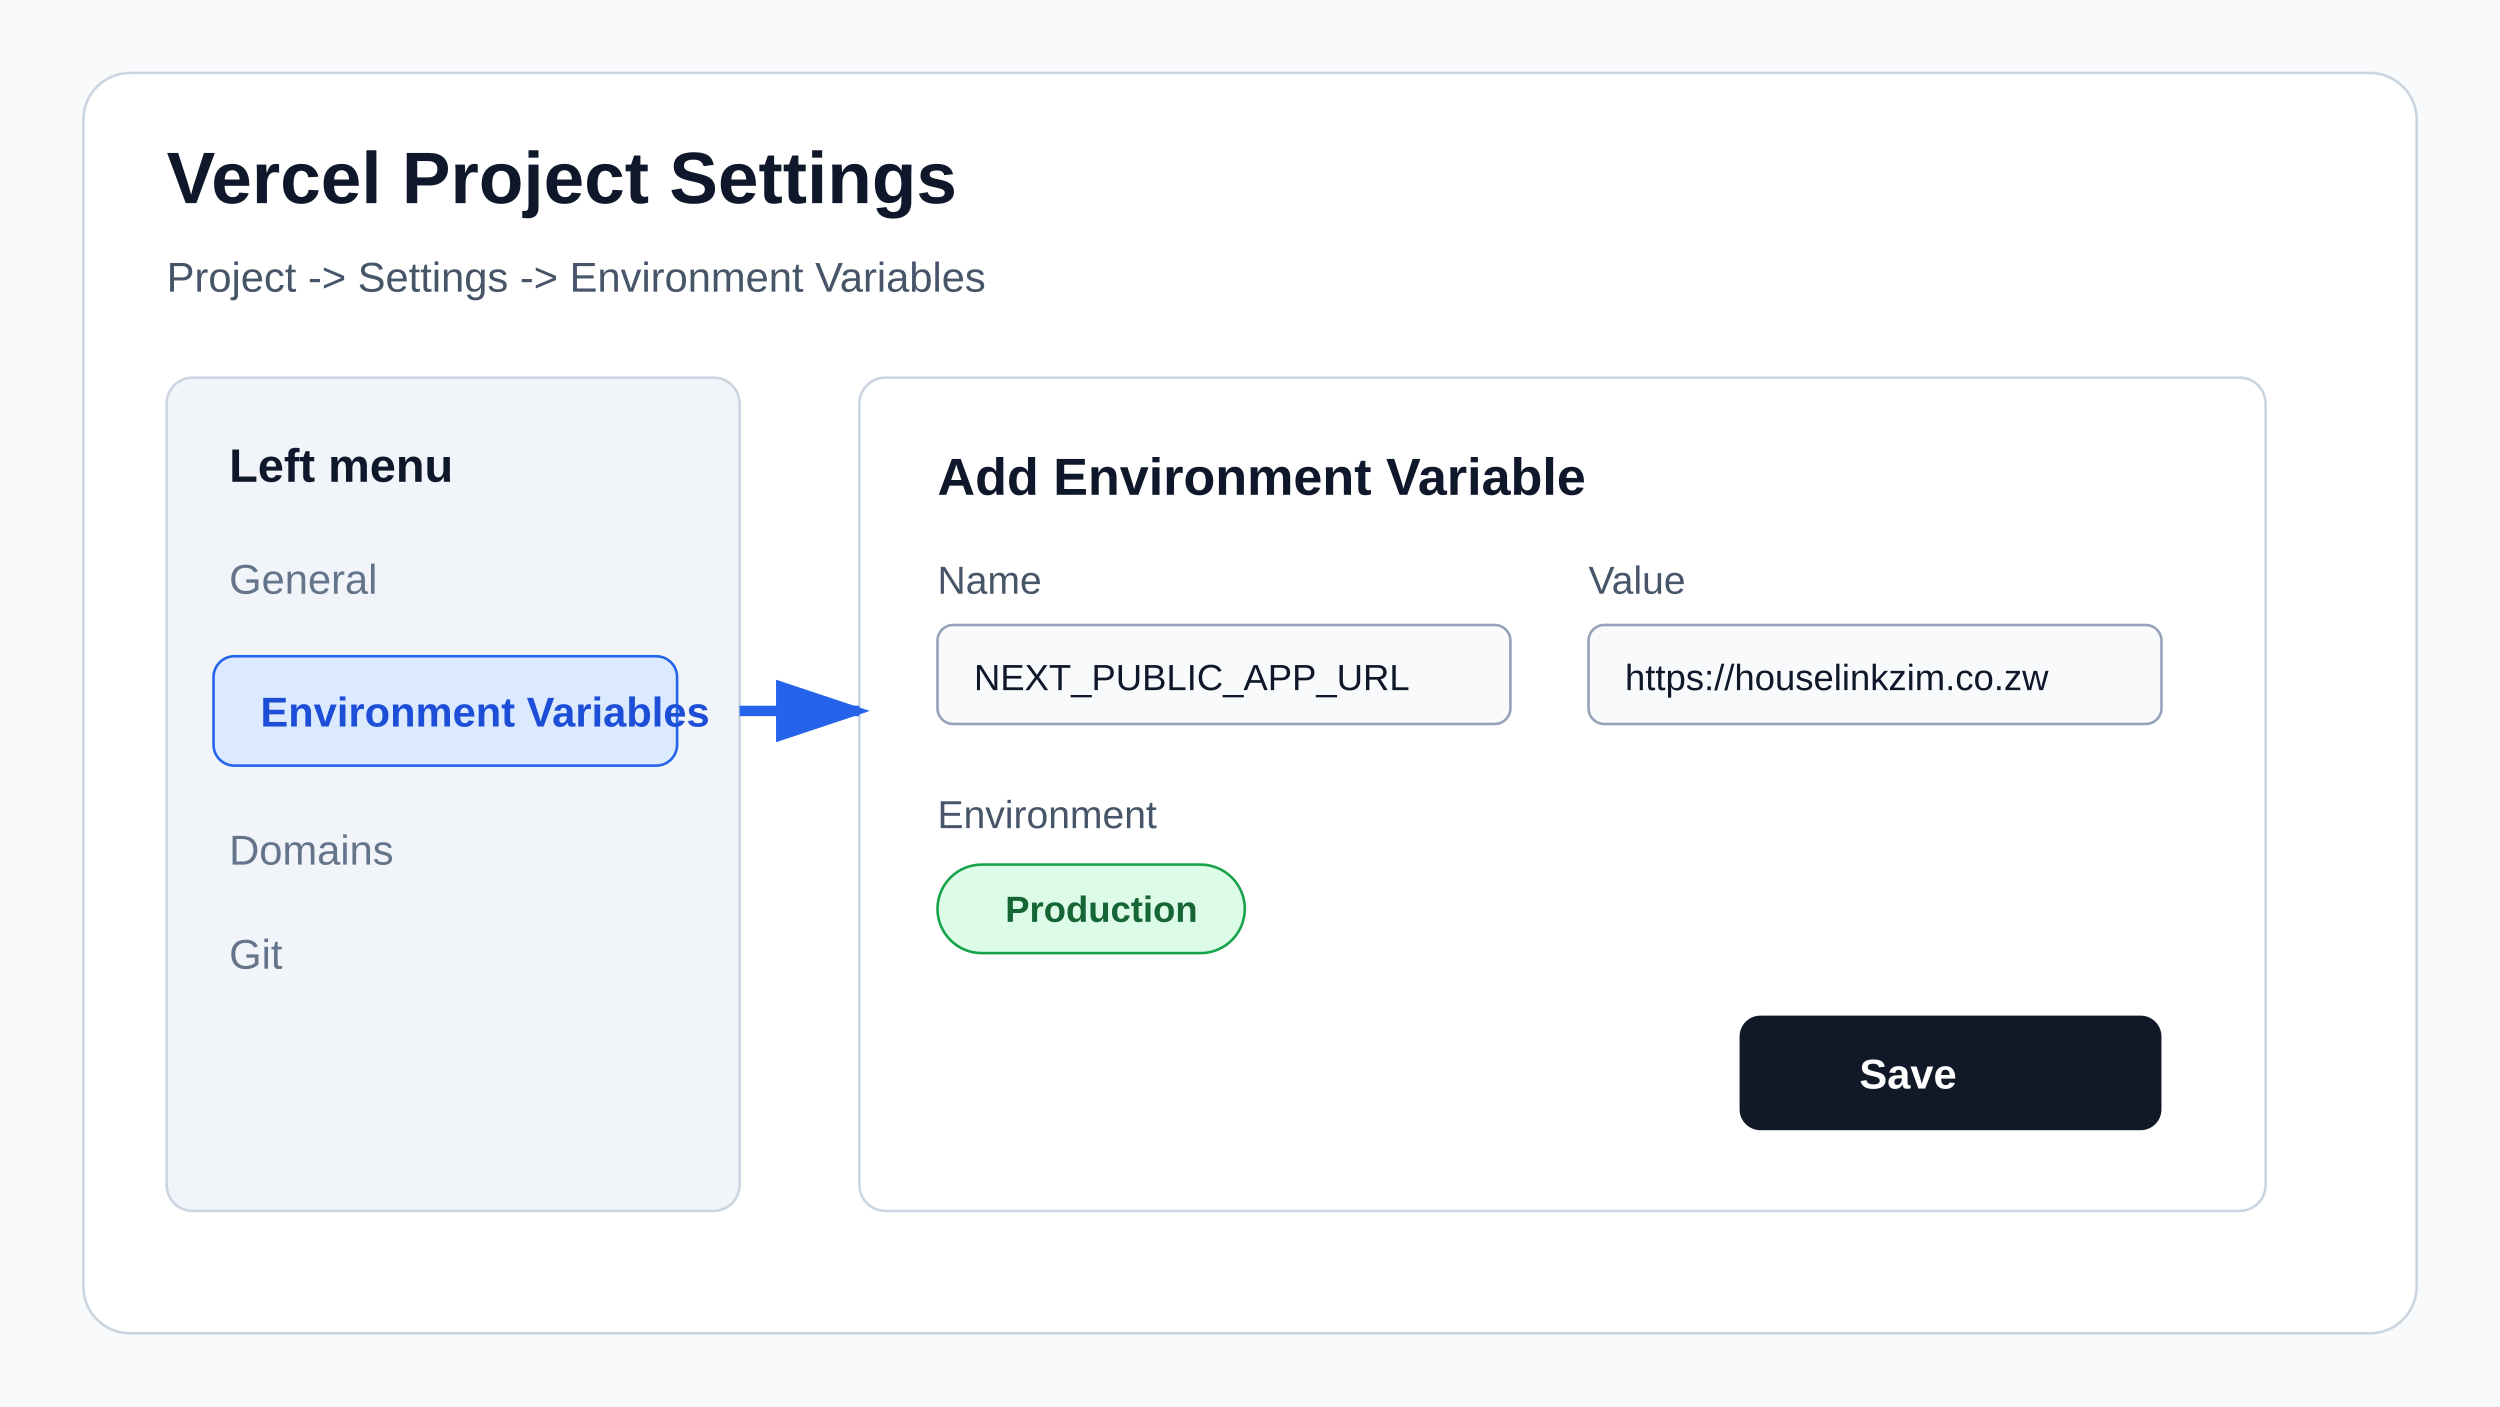
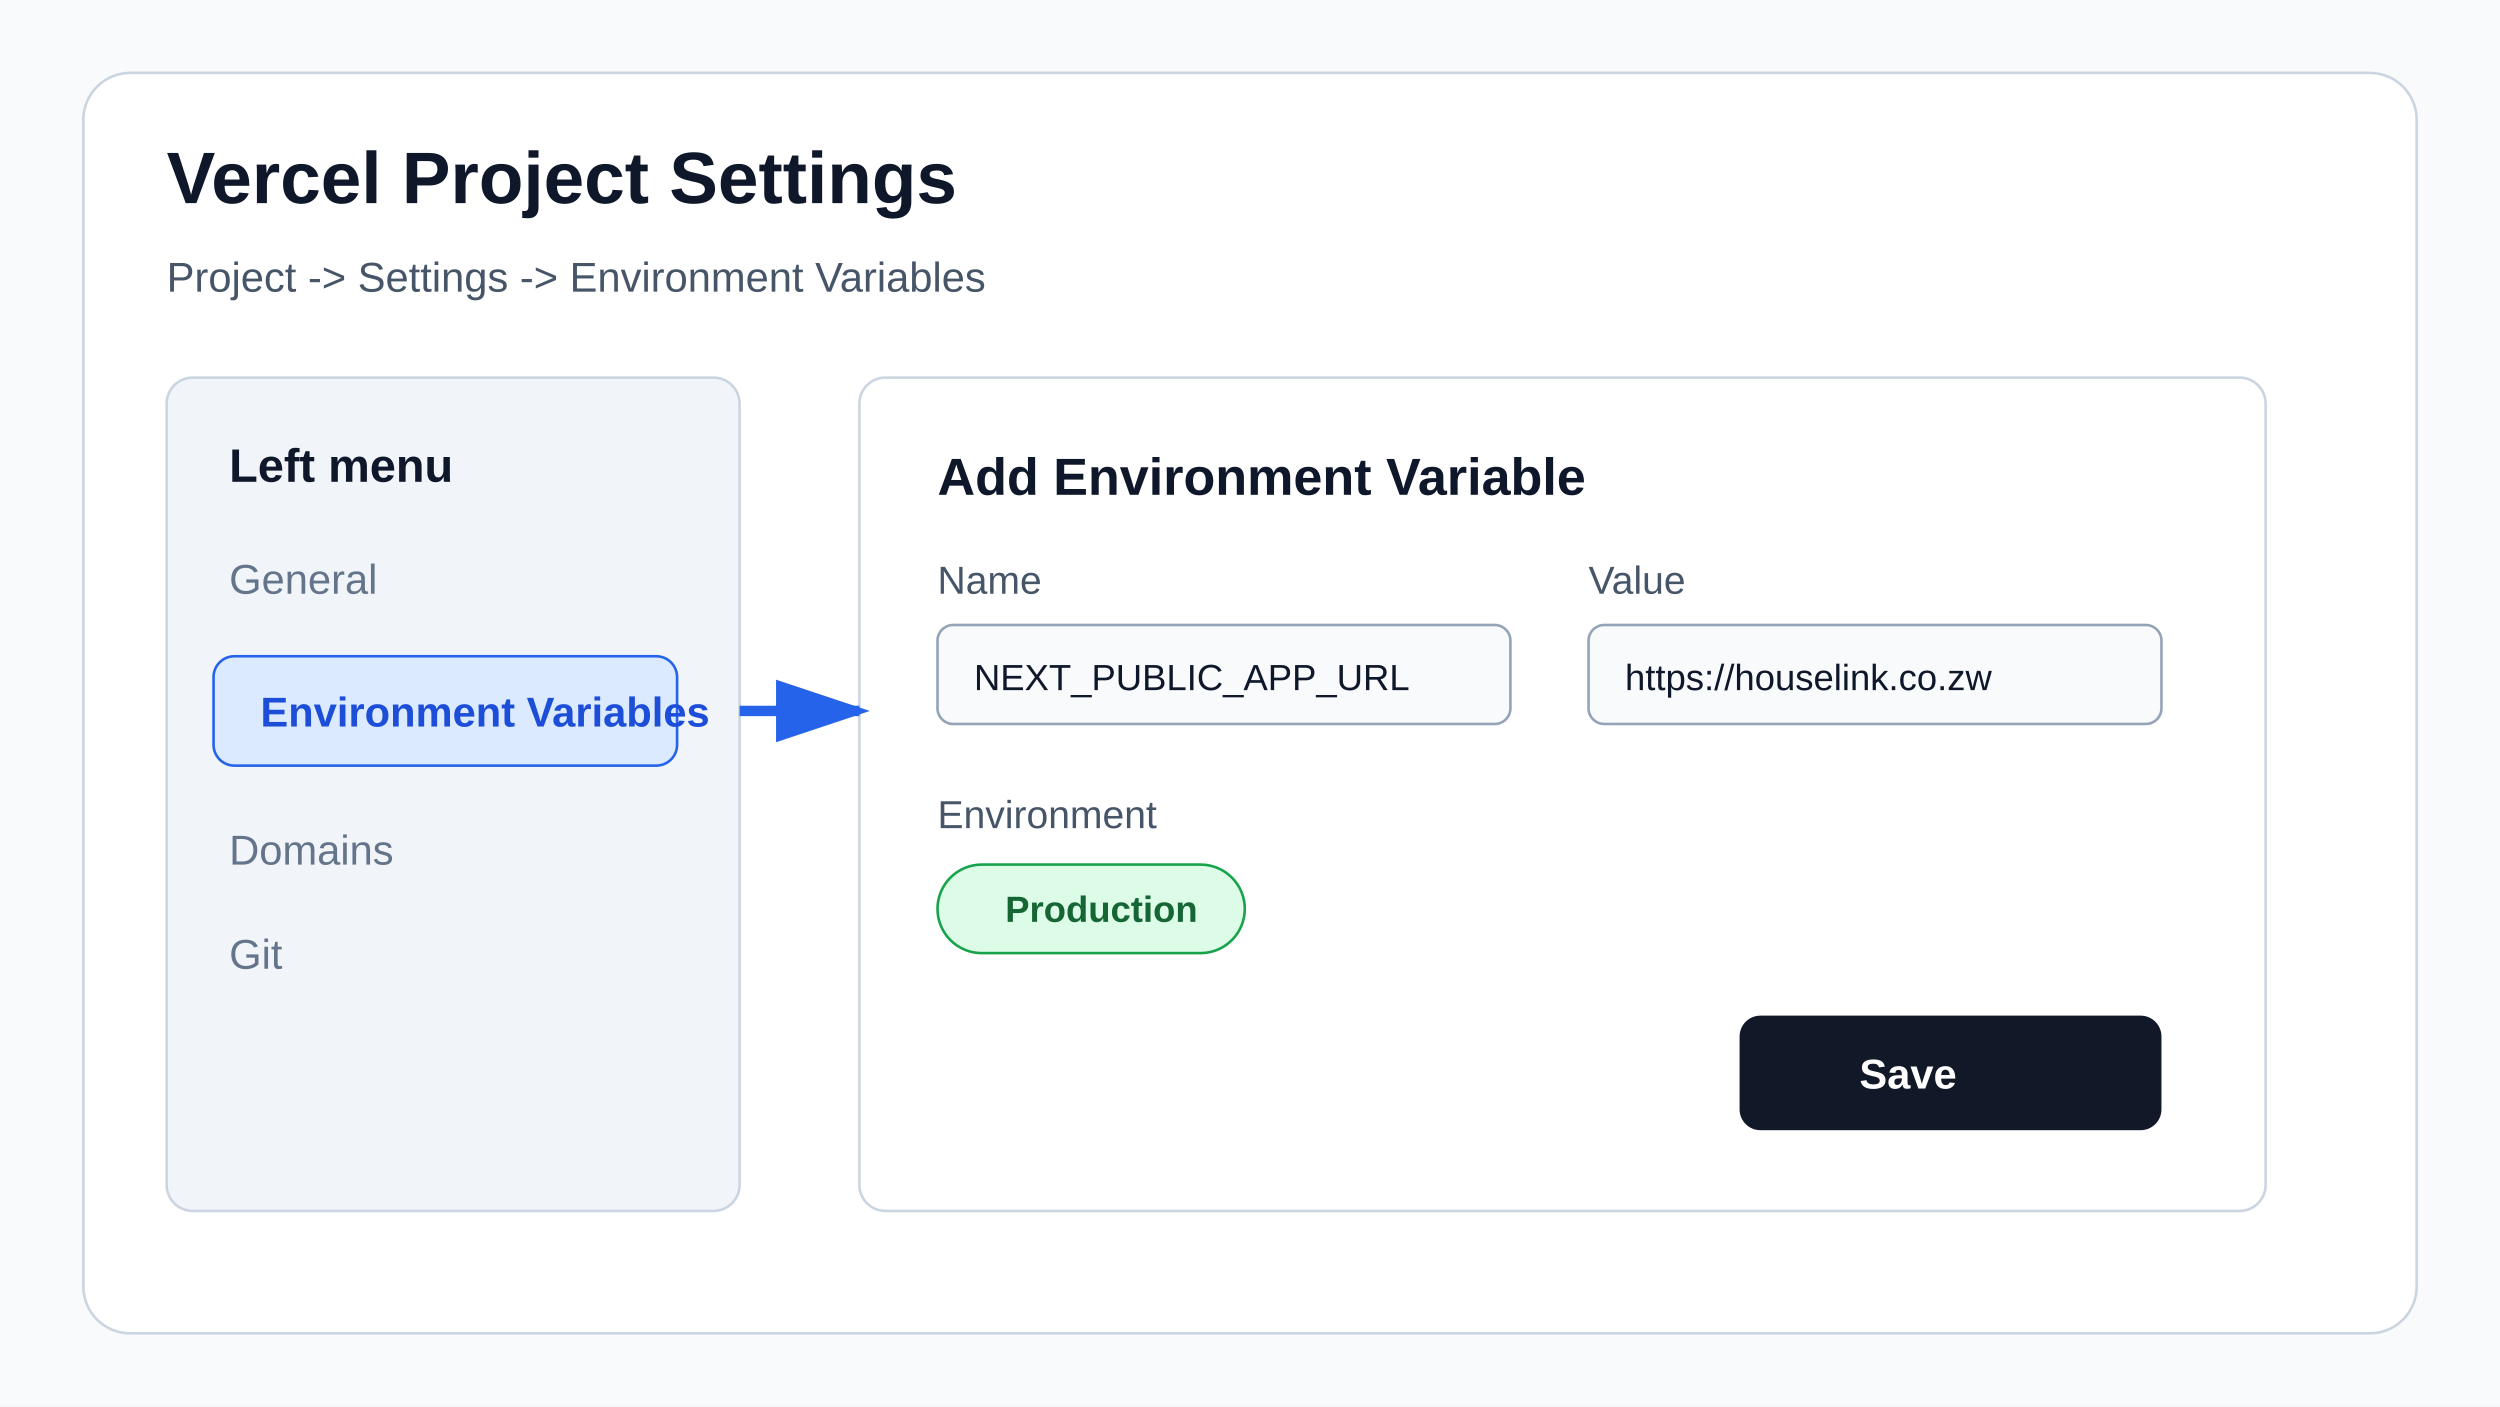
<svg xmlns="http://www.w3.org/2000/svg" width="960" height="540" viewBox="0 0 960 540" role="img" aria-label="Vercel environment variable screen guide">
  <rect width="960" height="540" fill="#f8fafc" />
  <rect x="32" y="28" width="896" height="484" rx="18" fill="#fff" stroke="#cbd5e1" />
  <text x="64" y="78" font-family="Arial" font-size="28" font-weight="700" fill="#0f172a">Vercel Project Settings</text>
  <text x="64" y="112" font-family="Arial" font-size="16" fill="#475569">Project -&gt; Settings -&gt; Environment Variables</text>
  <rect x="64" y="145" width="220" height="320" rx="10" fill="#f1f5f9" stroke="#cbd5e1" />
  <text x="88" y="185" font-family="Arial" font-size="18" font-weight="700" fill="#0f172a">Left menu</text>
  <text x="88" y="228" font-family="Arial" font-size="16" fill="#64748b">General</text>
  <rect x="82" y="252" width="178" height="42" rx="8" fill="#dbeafe" stroke="#2563eb" />
  <text x="100" y="279" font-family="Arial" font-size="16" font-weight="700" fill="#1d4ed8">Environment Variables</text>
  <text x="88" y="332" font-family="Arial" font-size="16" fill="#64748b">Domains</text>
  <text x="88" y="372" font-family="Arial" font-size="16" fill="#64748b">Git</text>
  <rect x="330" y="145" width="540" height="320" rx="10" fill="#fff" stroke="#cbd5e1" />
  <text x="360" y="190" font-family="Arial" font-size="20" font-weight="700" fill="#0f172a">Add Environment Variable</text>
  <text x="360" y="228" font-family="Arial" font-size="15" fill="#475569">Name</text>
  <rect x="360" y="240" width="220" height="38" rx="6" fill="#f8fafc" stroke="#94a3b8" />
  <text x="374" y="265" font-family="Arial" font-size="14" fill="#0f172a">NEXT_PUBLIC_APP_URL</text>
  <text x="610" y="228" font-family="Arial" font-size="15" fill="#475569">Value</text>
  <rect x="610" y="240" width="220" height="38" rx="6" fill="#f8fafc" stroke="#94a3b8" />
-   <text x="624" y="265" font-family="Arial" font-size="14" fill="#0f172a">https://houselinkzim.co.zw</text>
+   <text x="624" y="265" font-family="Arial" font-size="14" fill="#0f172a">https://houselink.co.zw</text>
  <text x="360" y="318" font-family="Arial" font-size="15" fill="#475569">Environment</text>
  <rect x="360" y="332" width="118" height="34" rx="17" fill="#dcfce7" stroke="#16a34a" />
  <text x="386" y="354" font-family="Arial" font-size="14" font-weight="700" fill="#166534">Production</text>
  <rect x="668" y="390" width="162" height="44" rx="8" fill="#111827" />
  <text x="714" y="418" font-family="Arial" font-size="16" font-weight="700" fill="#fff">Save</text>
  <path d="M284 273 L330 273" stroke="#2563eb" stroke-width="4" marker-end="url(#arrow)" />
  <defs>
    <marker id="arrow" markerWidth="10" markerHeight="10" refX="8" refY="3" orient="auto">
      <path d="M0,0 L0,6 L9,3 z" fill="#2563eb" />
    </marker>
  </defs>
</svg>
